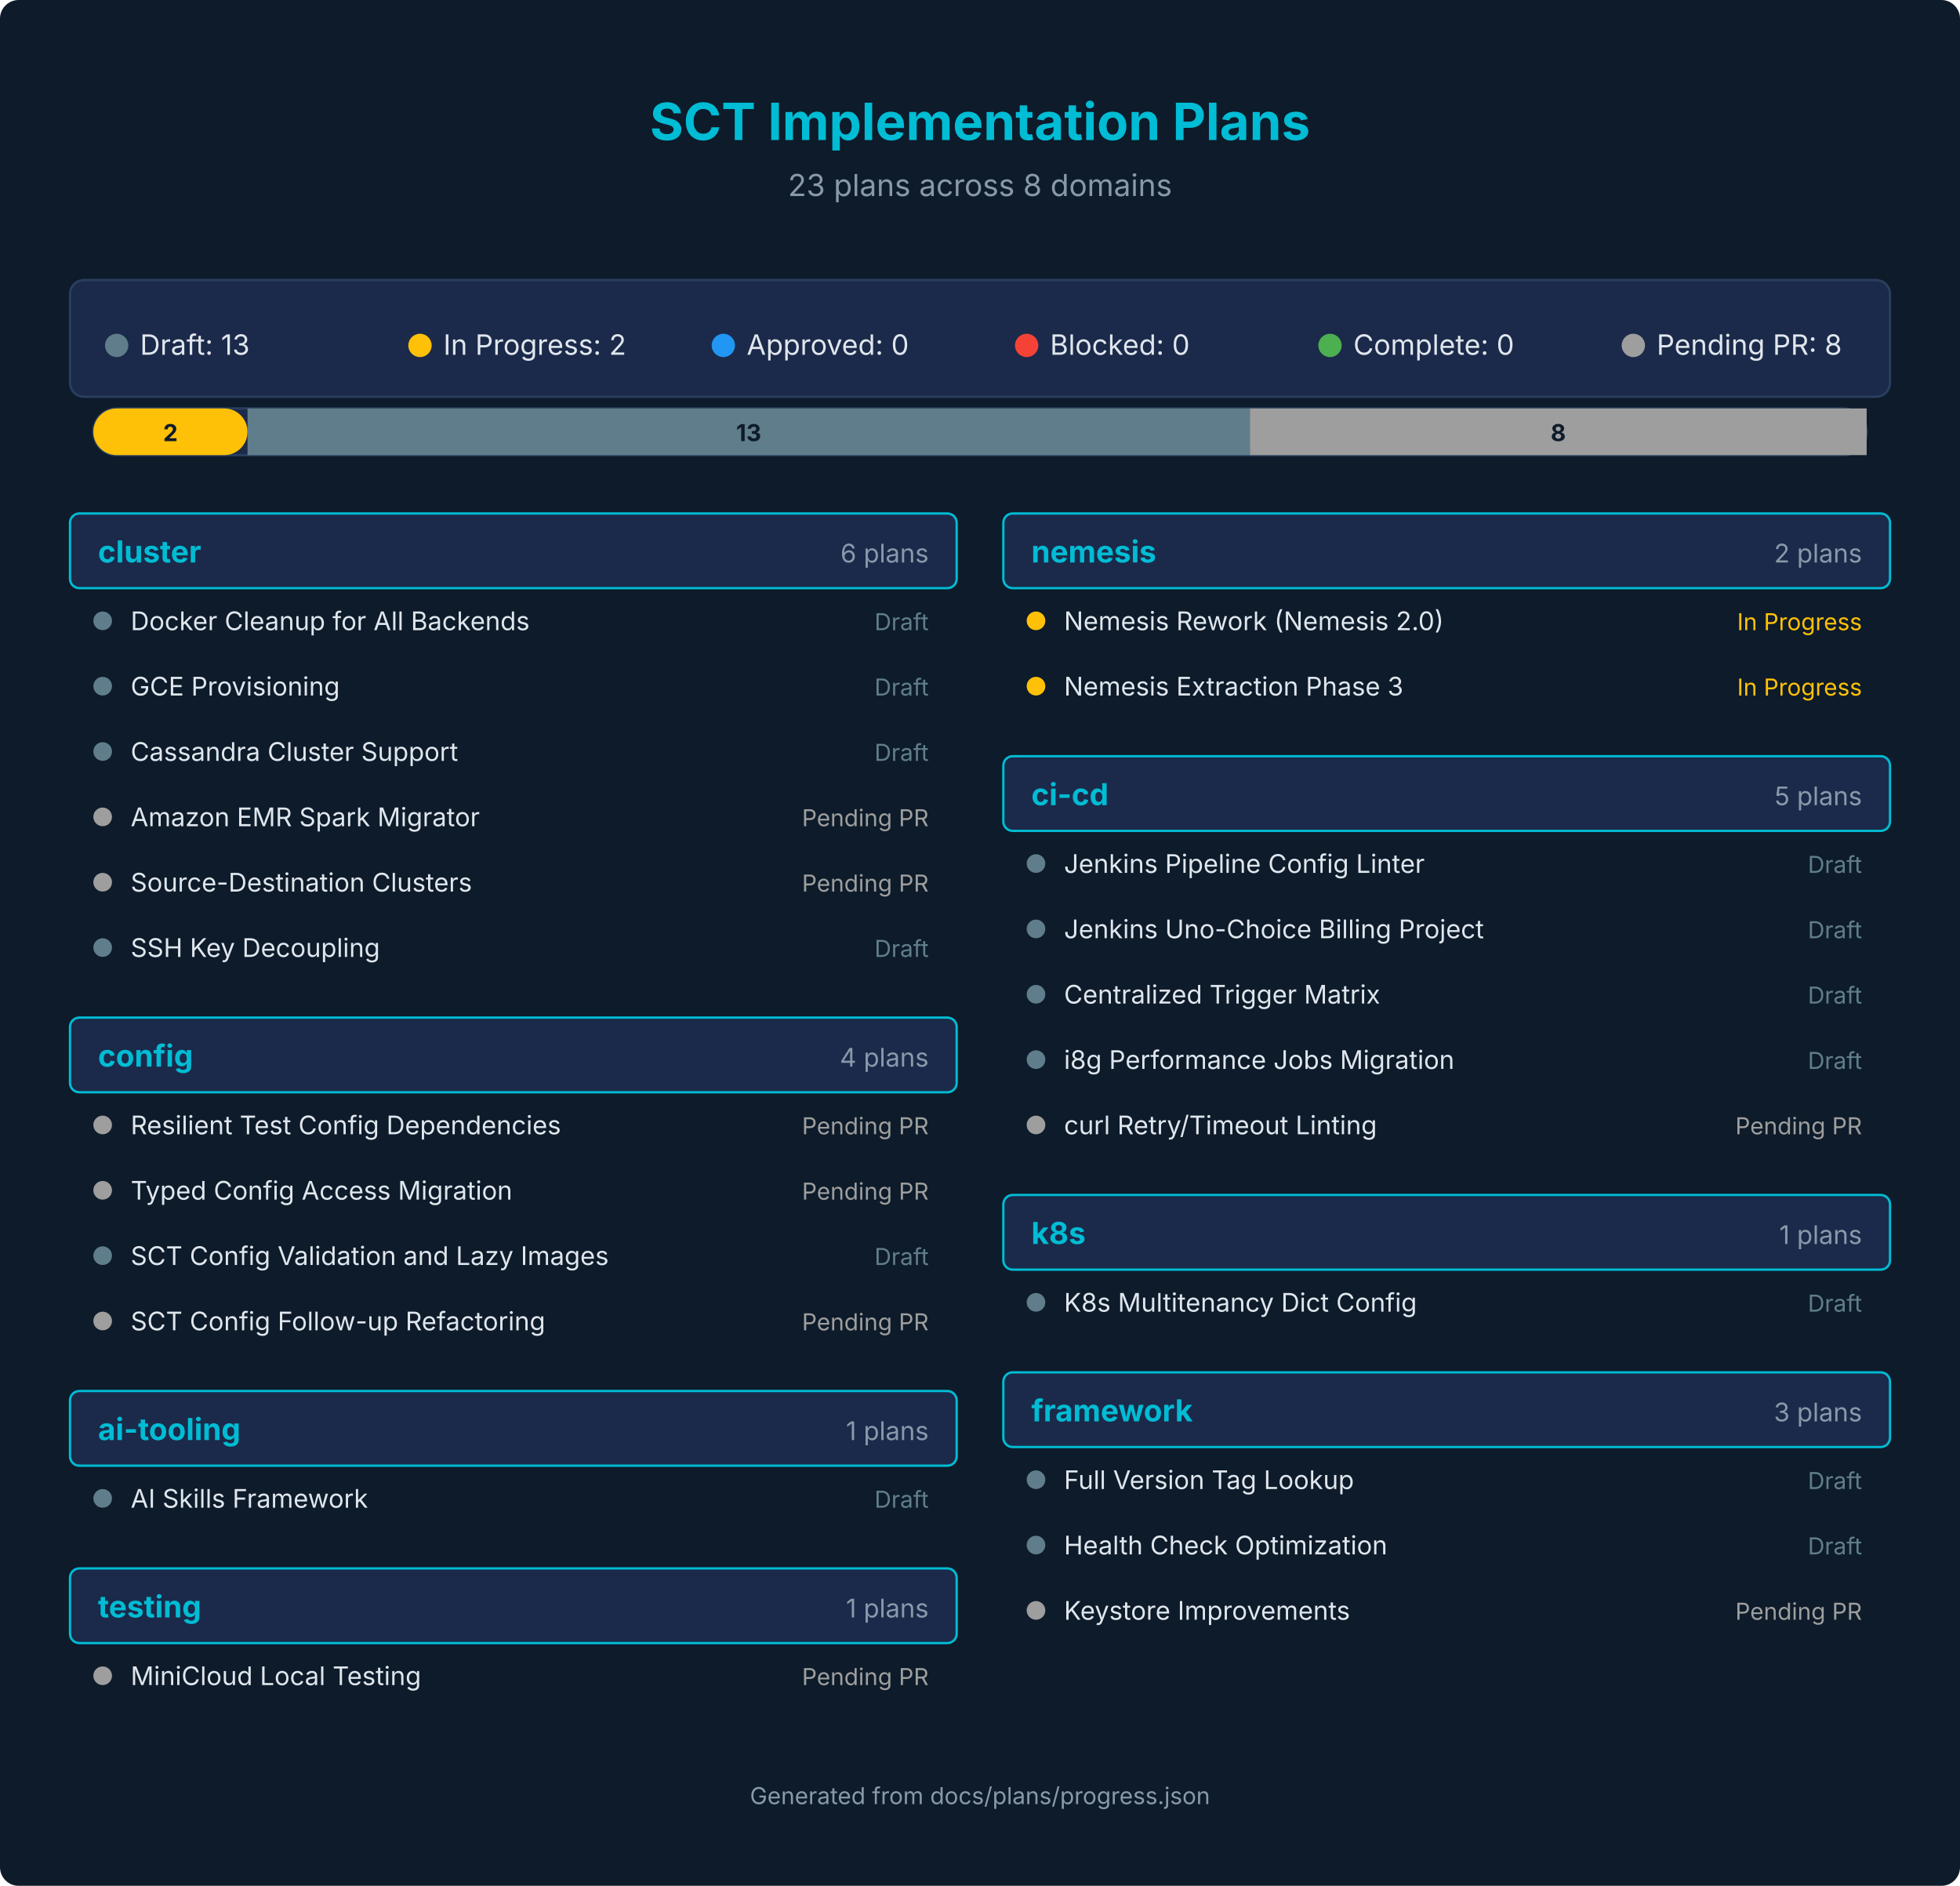
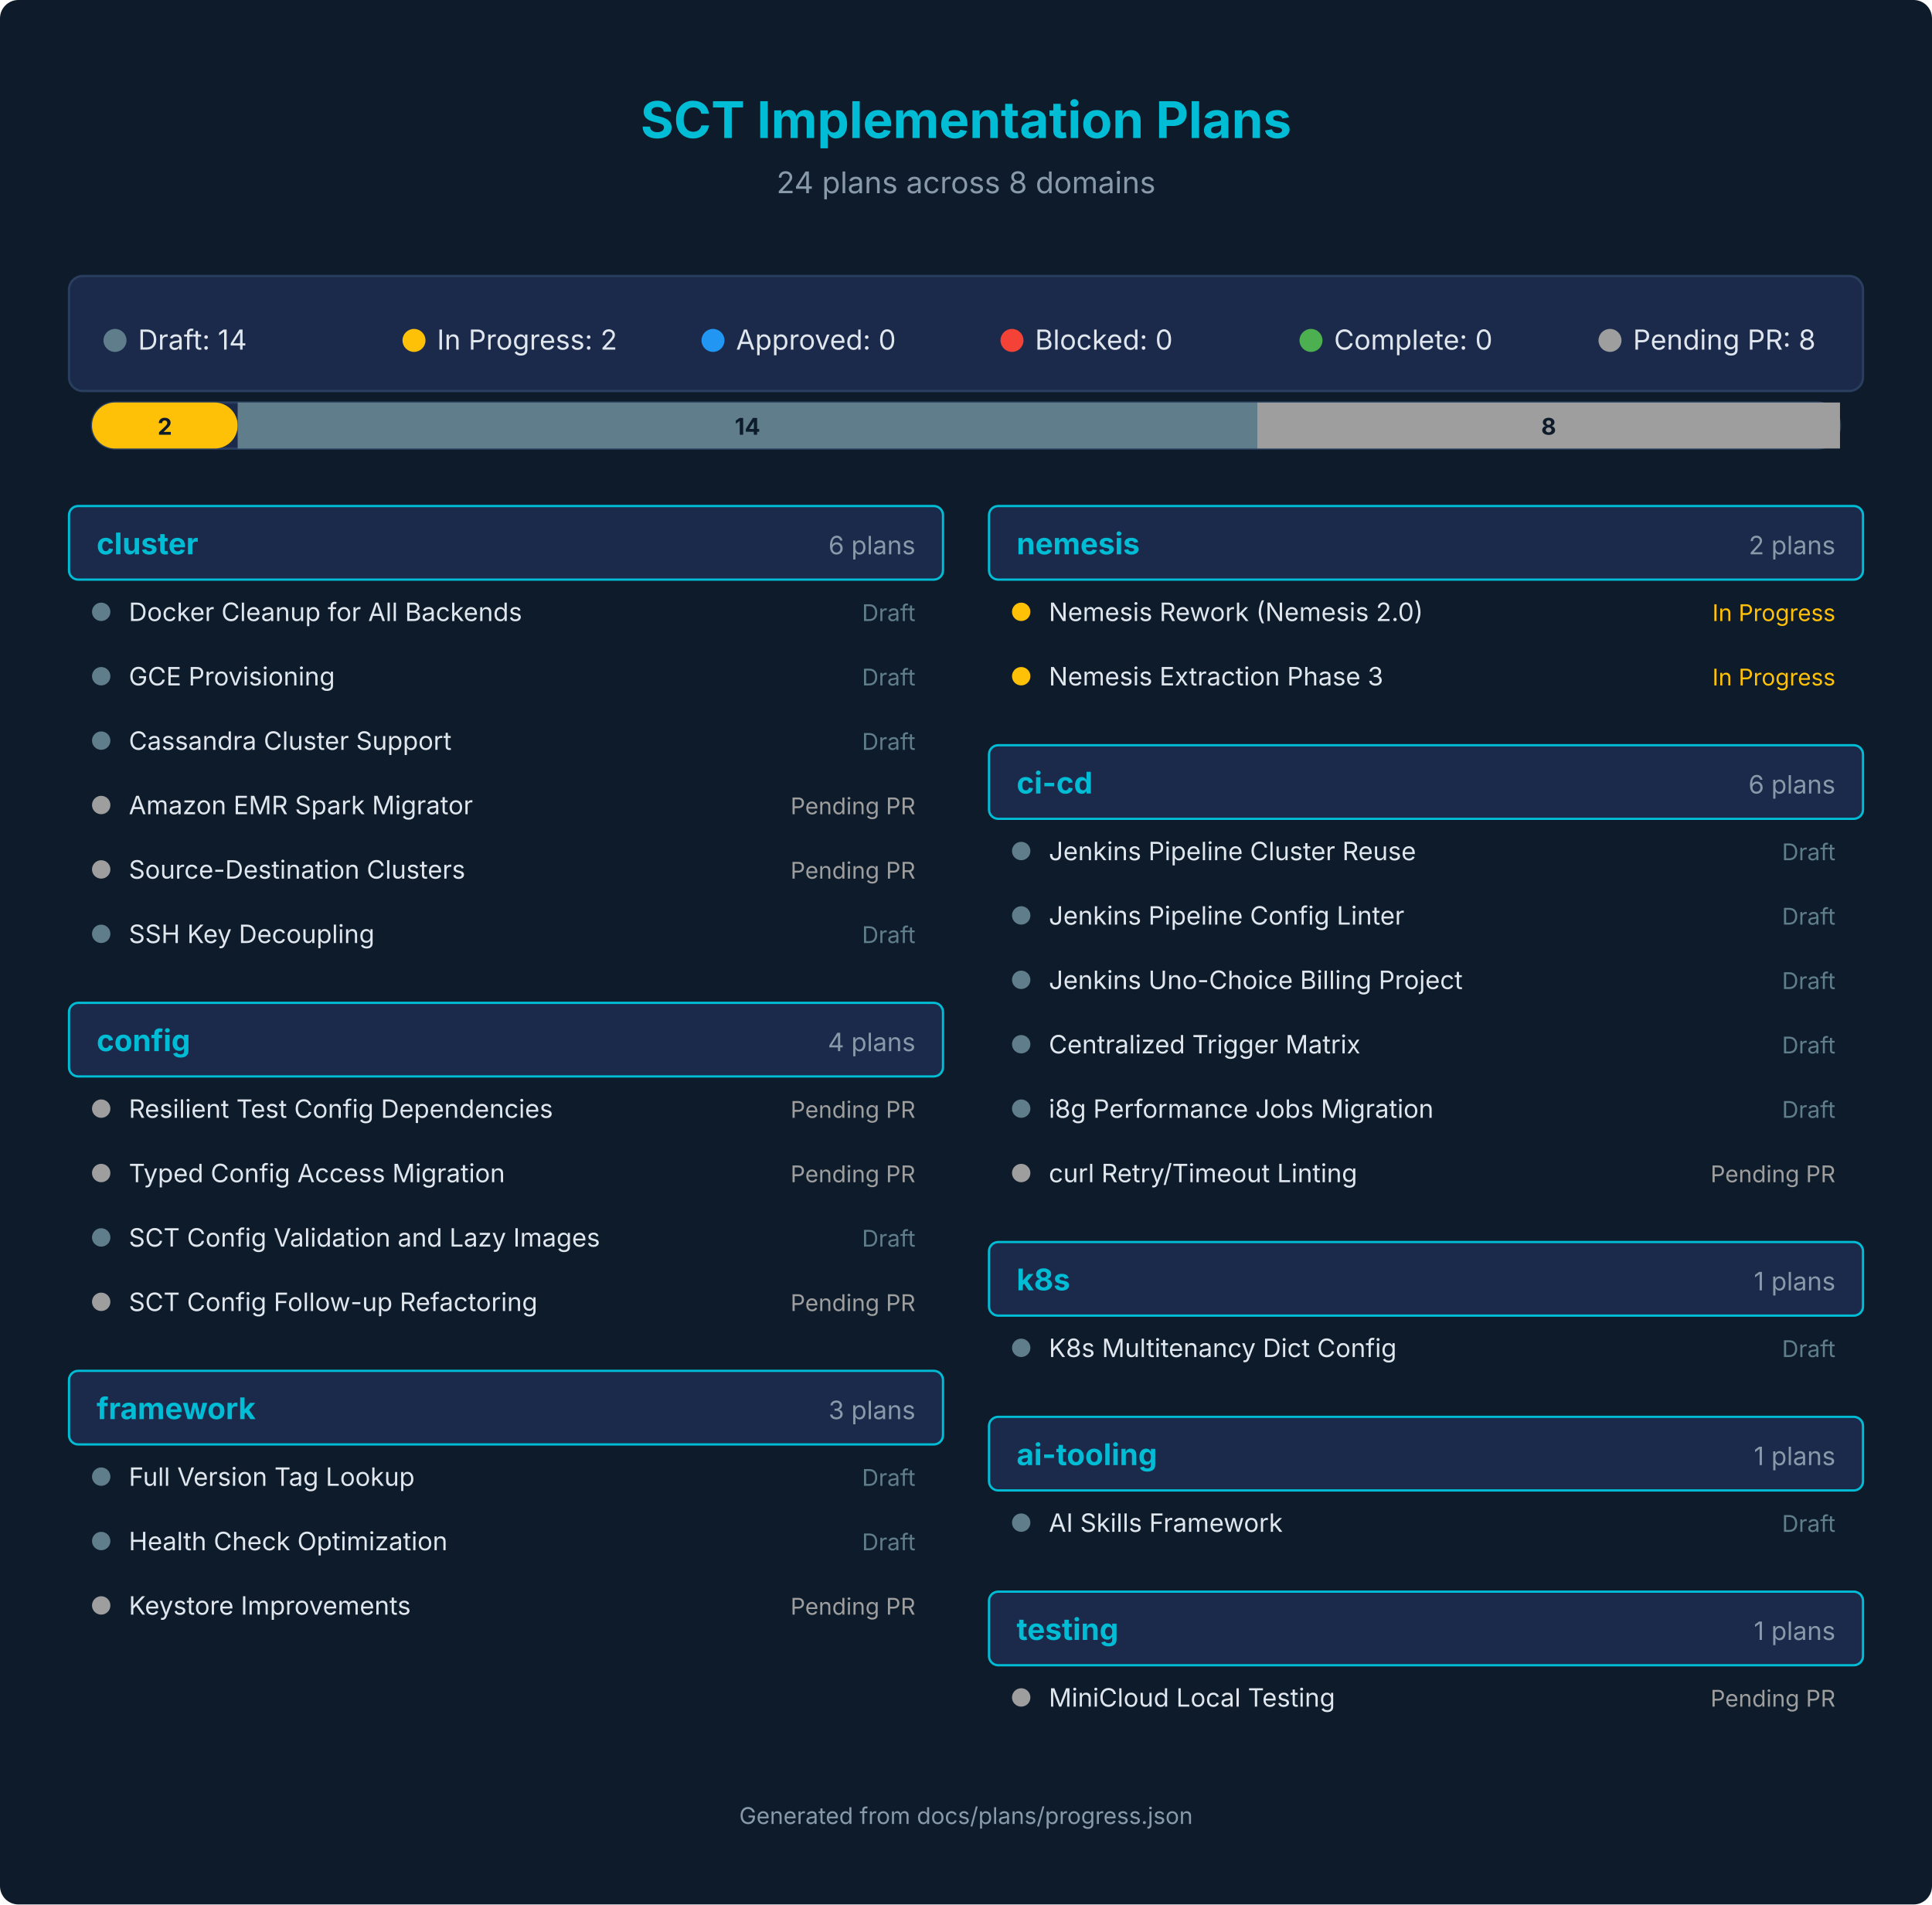
- <svg xmlns="http://www.w3.org/2000/svg" width="840" height="808" viewBox="0 0 840 808">
-   <rect width="840" height="808" fill="#0D1B2A" rx="8" />
+ <svg xmlns="http://www.w3.org/2000/svg" width="840" height="828" viewBox="0 0 840 828">
+   <rect width="840" height="828" fill="#0D1B2A" rx="8" />
  <text x="420" y="60" text-anchor="middle" font-family="system-ui, -apple-system, sans-serif" font-size="22" font-weight="bold" fill="#00BCD4">SCT Implementation Plans</text>
-   <text x="420" y="84" text-anchor="middle" font-family="system-ui, -apple-system, sans-serif" font-size="13" fill="#8899AA">23 plans across 8 domains</text>
+   <text x="420" y="84" text-anchor="middle" font-family="system-ui, -apple-system, sans-serif" font-size="13" fill="#8899AA">24 plans across 8 domains</text>
  <rect x="30" y="120" width="780" height="50" rx="6" fill="#1B2A4A" stroke="#2A3F5F" stroke-width="1" />
  <circle cx="50" cy="148" r="5" fill="#607D8B" />
-   <text x="60" y="152" font-family="system-ui, -apple-system, sans-serif" font-size="12" fill="#E0E6ED">Draft: 13</text>
+   <text x="60" y="152" font-family="system-ui, -apple-system, sans-serif" font-size="12" fill="#E0E6ED">Draft: 14</text>
  <circle cx="180" cy="148" r="5" fill="#FFC107" />
  <text x="190" y="152" font-family="system-ui, -apple-system, sans-serif" font-size="12" fill="#E0E6ED">In Progress: 2</text>
  <circle cx="310" cy="148" r="5" fill="#2196F3" />
  <text x="320" y="152" font-family="system-ui, -apple-system, sans-serif" font-size="12" fill="#E0E6ED">Approved: 0</text>
  <circle cx="440" cy="148" r="5" fill="#F44336" />
  <text x="450" y="152" font-family="system-ui, -apple-system, sans-serif" font-size="12" fill="#E0E6ED">Blocked: 0</text>
  <circle cx="570" cy="148" r="5" fill="#4CAF50" />
  <text x="580" y="152" font-family="system-ui, -apple-system, sans-serif" font-size="12" fill="#E0E6ED">Complete: 0</text>
  <circle cx="700" cy="148" r="5" fill="#9E9E9E" />
  <text x="710" y="152" font-family="system-ui, -apple-system, sans-serif" font-size="12" fill="#E0E6ED">Pending PR: 8</text>
  <rect x="40" y="175" width="760" height="20" rx="10" fill="#1B2A4A" stroke="#2A3F5F" stroke-width="1" />
-   <rect x="40" y="175" width="66.087" height="20" rx="10" fill="#FFC107" />
-   <text x="73.043" y="189" text-anchor="middle" font-family="system-ui, -apple-system, sans-serif" font-size="10" font-weight="bold" fill="#0D1B2A">2</text>
-   <rect x="106.087" y="175" width="429.565" height="20" rx="0" fill="#607D8B" />
-   <text x="320.87" y="189" text-anchor="middle" font-family="system-ui, -apple-system, sans-serif" font-size="10" font-weight="bold" fill="#0D1B2A">13</text>
-   <rect x="535.652" y="175" width="264.348" height="20" rx="0" fill="#9E9E9E" />
-   <text x="667.826" y="189" text-anchor="middle" font-family="system-ui, -apple-system, sans-serif" font-size="10" font-weight="bold" fill="#0D1B2A">8</text>
+   <rect x="40" y="175" width="63.333" height="20" rx="10" fill="#FFC107" />
+   <text x="71.667" y="189" text-anchor="middle" font-family="system-ui, -apple-system, sans-serif" font-size="10" font-weight="bold" fill="#0D1B2A">2</text>
+   <rect x="103.333" y="175" width="443.333" height="20" rx="0" fill="#607D8B" />
+   <text x="325.0" y="189" text-anchor="middle" font-family="system-ui, -apple-system, sans-serif" font-size="10" font-weight="bold" fill="#0D1B2A">14</text>
+   <rect x="546.667" y="175" width="253.333" height="20" rx="0" fill="#9E9E9E" />
+   <text x="673.333" y="189" text-anchor="middle" font-family="system-ui, -apple-system, sans-serif" font-size="10" font-weight="bold" fill="#0D1B2A">8</text>
  <rect x="30" y="220" width="380" height="32" rx="4" fill="#1B2A4A" stroke="#00BCD4" stroke-width="1" />
  <text x="42" y="241" font-family="system-ui, -apple-system, sans-serif" font-size="13" font-weight="bold" fill="#00BCD4">cluster</text>
  <text x="398" y="241" text-anchor="end" font-family="system-ui, -apple-system, sans-serif" font-size="11" fill="#8899AA">6 plans</text>
  <circle cx="44" cy="266" r="4" fill="#607D8B" />
  <text x="56" y="270" font-family="system-ui, -apple-system, sans-serif" font-size="11" fill="#E0E6ED">Docker Cleanup for All Backends</text>
  <text x="398" y="270" text-anchor="end" font-family="system-ui, -apple-system, sans-serif" font-size="10" fill="#607D8B">Draft</text>
  <circle cx="44" cy="294" r="4" fill="#607D8B" />
  <text x="56" y="298" font-family="system-ui, -apple-system, sans-serif" font-size="11" fill="#E0E6ED">GCE Provisioning</text>
  <text x="398" y="298" text-anchor="end" font-family="system-ui, -apple-system, sans-serif" font-size="10" fill="#607D8B">Draft</text>
  <circle cx="44" cy="322" r="4" fill="#607D8B" />
  <text x="56" y="326" font-family="system-ui, -apple-system, sans-serif" font-size="11" fill="#E0E6ED">Cassandra Cluster Support</text>
  <text x="398" y="326" text-anchor="end" font-family="system-ui, -apple-system, sans-serif" font-size="10" fill="#607D8B">Draft</text>
  <circle cx="44" cy="350" r="4" fill="#9E9E9E" />
  <text x="56" y="354" font-family="system-ui, -apple-system, sans-serif" font-size="11" fill="#E0E6ED">Amazon EMR Spark Migrator</text>
  <text x="398" y="354" text-anchor="end" font-family="system-ui, -apple-system, sans-serif" font-size="10" fill="#9E9E9E">Pending PR</text>
  <circle cx="44" cy="378" r="4" fill="#9E9E9E" />
  <text x="56" y="382" font-family="system-ui, -apple-system, sans-serif" font-size="11" fill="#E0E6ED">Source-Destination Clusters</text>
  <text x="398" y="382" text-anchor="end" font-family="system-ui, -apple-system, sans-serif" font-size="10" fill="#9E9E9E">Pending PR</text>
  <circle cx="44" cy="406" r="4" fill="#607D8B" />
  <text x="56" y="410" font-family="system-ui, -apple-system, sans-serif" font-size="11" fill="#E0E6ED">SSH Key Decoupling</text>
  <text x="398" y="410" text-anchor="end" font-family="system-ui, -apple-system, sans-serif" font-size="10" fill="#607D8B">Draft</text>
  <rect x="30" y="436" width="380" height="32" rx="4" fill="#1B2A4A" stroke="#00BCD4" stroke-width="1" />
  <text x="42" y="457" font-family="system-ui, -apple-system, sans-serif" font-size="13" font-weight="bold" fill="#00BCD4">config</text>
  <text x="398" y="457" text-anchor="end" font-family="system-ui, -apple-system, sans-serif" font-size="11" fill="#8899AA">4 plans</text>
  <circle cx="44" cy="482" r="4" fill="#9E9E9E" />
  <text x="56" y="486" font-family="system-ui, -apple-system, sans-serif" font-size="11" fill="#E0E6ED">Resilient Test Config Dependencies</text>
  <text x="398" y="486" text-anchor="end" font-family="system-ui, -apple-system, sans-serif" font-size="10" fill="#9E9E9E">Pending PR</text>
  <circle cx="44" cy="510" r="4" fill="#9E9E9E" />
  <text x="56" y="514" font-family="system-ui, -apple-system, sans-serif" font-size="11" fill="#E0E6ED">Typed Config Access Migration</text>
  <text x="398" y="514" text-anchor="end" font-family="system-ui, -apple-system, sans-serif" font-size="10" fill="#9E9E9E">Pending PR</text>
  <circle cx="44" cy="538" r="4" fill="#607D8B" />
  <text x="56" y="542" font-family="system-ui, -apple-system, sans-serif" font-size="11" fill="#E0E6ED">SCT Config Validation and Lazy Images</text>
  <text x="398" y="542" text-anchor="end" font-family="system-ui, -apple-system, sans-serif" font-size="10" fill="#607D8B">Draft</text>
  <circle cx="44" cy="566" r="4" fill="#9E9E9E" />
  <text x="56" y="570" font-family="system-ui, -apple-system, sans-serif" font-size="11" fill="#E0E6ED">SCT Config Follow-up Refactoring</text>
  <text x="398" y="570" text-anchor="end" font-family="system-ui, -apple-system, sans-serif" font-size="10" fill="#9E9E9E">Pending PR</text>
  <rect x="30" y="596" width="380" height="32" rx="4" fill="#1B2A4A" stroke="#00BCD4" stroke-width="1" />
-   <text x="42" y="617" font-family="system-ui, -apple-system, sans-serif" font-size="13" font-weight="bold" fill="#00BCD4">ai-tooling</text>
-   <text x="398" y="617" text-anchor="end" font-family="system-ui, -apple-system, sans-serif" font-size="11" fill="#8899AA">1 plans</text>
+   <text x="42" y="617" font-family="system-ui, -apple-system, sans-serif" font-size="13" font-weight="bold" fill="#00BCD4">framework</text>
+   <text x="398" y="617" text-anchor="end" font-family="system-ui, -apple-system, sans-serif" font-size="11" fill="#8899AA">3 plans</text>
  <circle cx="44" cy="642" r="4" fill="#607D8B" />
-   <text x="56" y="646" font-family="system-ui, -apple-system, sans-serif" font-size="11" fill="#E0E6ED">AI Skills Framework</text>
+   <text x="56" y="646" font-family="system-ui, -apple-system, sans-serif" font-size="11" fill="#E0E6ED">Full Version Tag Lookup</text>
  <text x="398" y="646" text-anchor="end" font-family="system-ui, -apple-system, sans-serif" font-size="10" fill="#607D8B">Draft</text>
-   <rect x="30" y="672" width="380" height="32" rx="4" fill="#1B2A4A" stroke="#00BCD4" stroke-width="1" />
-   <text x="42" y="693" font-family="system-ui, -apple-system, sans-serif" font-size="13" font-weight="bold" fill="#00BCD4">testing</text>
-   <text x="398" y="693" text-anchor="end" font-family="system-ui, -apple-system, sans-serif" font-size="11" fill="#8899AA">1 plans</text>
-   <circle cx="44" cy="718" r="4" fill="#9E9E9E" />
-   <text x="56" y="722" font-family="system-ui, -apple-system, sans-serif" font-size="11" fill="#E0E6ED">MiniCloud Local Testing</text>
-   <text x="398" y="722" text-anchor="end" font-family="system-ui, -apple-system, sans-serif" font-size="10" fill="#9E9E9E">Pending PR</text>
+   <circle cx="44" cy="670" r="4" fill="#607D8B" />
+   <text x="56" y="674" font-family="system-ui, -apple-system, sans-serif" font-size="11" fill="#E0E6ED">Health Check Optimization</text>
+   <text x="398" y="674" text-anchor="end" font-family="system-ui, -apple-system, sans-serif" font-size="10" fill="#607D8B">Draft</text>
+   <circle cx="44" cy="698" r="4" fill="#9E9E9E" />
+   <text x="56" y="702" font-family="system-ui, -apple-system, sans-serif" font-size="11" fill="#E0E6ED">Keystore Improvements</text>
+   <text x="398" y="702" text-anchor="end" font-family="system-ui, -apple-system, sans-serif" font-size="10" fill="#9E9E9E">Pending PR</text>
  <rect x="430" y="220" width="380" height="32" rx="4" fill="#1B2A4A" stroke="#00BCD4" stroke-width="1" />
  <text x="442" y="241" font-family="system-ui, -apple-system, sans-serif" font-size="13" font-weight="bold" fill="#00BCD4">nemesis</text>
  <text x="798" y="241" text-anchor="end" font-family="system-ui, -apple-system, sans-serif" font-size="11" fill="#8899AA">2 plans</text>
  <circle cx="444" cy="266" r="4" fill="#FFC107" />
  <text x="456" y="270" font-family="system-ui, -apple-system, sans-serif" font-size="11" fill="#E0E6ED">Nemesis Rework (Nemesis 2.0)</text>
  <text x="798" y="270" text-anchor="end" font-family="system-ui, -apple-system, sans-serif" font-size="10" fill="#FFC107">In Progress</text>
  <circle cx="444" cy="294" r="4" fill="#FFC107" />
  <text x="456" y="298" font-family="system-ui, -apple-system, sans-serif" font-size="11" fill="#E0E6ED">Nemesis Extraction Phase 3</text>
  <text x="798" y="298" text-anchor="end" font-family="system-ui, -apple-system, sans-serif" font-size="10" fill="#FFC107">In Progress</text>
  <rect x="430" y="324" width="380" height="32" rx="4" fill="#1B2A4A" stroke="#00BCD4" stroke-width="1" />
  <text x="442" y="345" font-family="system-ui, -apple-system, sans-serif" font-size="13" font-weight="bold" fill="#00BCD4">ci-cd</text>
-   <text x="798" y="345" text-anchor="end" font-family="system-ui, -apple-system, sans-serif" font-size="11" fill="#8899AA">5 plans</text>
+   <text x="798" y="345" text-anchor="end" font-family="system-ui, -apple-system, sans-serif" font-size="11" fill="#8899AA">6 plans</text>
  <circle cx="444" cy="370" r="4" fill="#607D8B" />
-   <text x="456" y="374" font-family="system-ui, -apple-system, sans-serif" font-size="11" fill="#E0E6ED">Jenkins Pipeline Config Linter</text>
+   <text x="456" y="374" font-family="system-ui, -apple-system, sans-serif" font-size="11" fill="#E0E6ED">Jenkins Pipeline Cluster Reuse</text>
  <text x="798" y="374" text-anchor="end" font-family="system-ui, -apple-system, sans-serif" font-size="10" fill="#607D8B">Draft</text>
  <circle cx="444" cy="398" r="4" fill="#607D8B" />
-   <text x="456" y="402" font-family="system-ui, -apple-system, sans-serif" font-size="11" fill="#E0E6ED">Jenkins Uno-Choice Billing Project</text>
+   <text x="456" y="402" font-family="system-ui, -apple-system, sans-serif" font-size="11" fill="#E0E6ED">Jenkins Pipeline Config Linter</text>
  <text x="798" y="402" text-anchor="end" font-family="system-ui, -apple-system, sans-serif" font-size="10" fill="#607D8B">Draft</text>
  <circle cx="444" cy="426" r="4" fill="#607D8B" />
-   <text x="456" y="430" font-family="system-ui, -apple-system, sans-serif" font-size="11" fill="#E0E6ED">Centralized Trigger Matrix</text>
+   <text x="456" y="430" font-family="system-ui, -apple-system, sans-serif" font-size="11" fill="#E0E6ED">Jenkins Uno-Choice Billing Project</text>
  <text x="798" y="430" text-anchor="end" font-family="system-ui, -apple-system, sans-serif" font-size="10" fill="#607D8B">Draft</text>
  <circle cx="444" cy="454" r="4" fill="#607D8B" />
-   <text x="456" y="458" font-family="system-ui, -apple-system, sans-serif" font-size="11" fill="#E0E6ED">i8g Performance Jobs Migration</text>
+   <text x="456" y="458" font-family="system-ui, -apple-system, sans-serif" font-size="11" fill="#E0E6ED">Centralized Trigger Matrix</text>
  <text x="798" y="458" text-anchor="end" font-family="system-ui, -apple-system, sans-serif" font-size="10" fill="#607D8B">Draft</text>
-   <circle cx="444" cy="482" r="4" fill="#9E9E9E" />
-   <text x="456" y="486" font-family="system-ui, -apple-system, sans-serif" font-size="11" fill="#E0E6ED">curl Retry/Timeout Linting</text>
-   <text x="798" y="486" text-anchor="end" font-family="system-ui, -apple-system, sans-serif" font-size="10" fill="#9E9E9E">Pending PR</text>
-   <rect x="430" y="512" width="380" height="32" rx="4" fill="#1B2A4A" stroke="#00BCD4" stroke-width="1" />
-   <text x="442" y="533" font-family="system-ui, -apple-system, sans-serif" font-size="13" font-weight="bold" fill="#00BCD4">k8s</text>
-   <text x="798" y="533" text-anchor="end" font-family="system-ui, -apple-system, sans-serif" font-size="11" fill="#8899AA">1 plans</text>
-   <circle cx="444" cy="558" r="4" fill="#607D8B" />
-   <text x="456" y="562" font-family="system-ui, -apple-system, sans-serif" font-size="11" fill="#E0E6ED">K8s Multitenancy Dict Config</text>
-   <text x="798" y="562" text-anchor="end" font-family="system-ui, -apple-system, sans-serif" font-size="10" fill="#607D8B">Draft</text>
-   <rect x="430" y="588" width="380" height="32" rx="4" fill="#1B2A4A" stroke="#00BCD4" stroke-width="1" />
-   <text x="442" y="609" font-family="system-ui, -apple-system, sans-serif" font-size="13" font-weight="bold" fill="#00BCD4">framework</text>
-   <text x="798" y="609" text-anchor="end" font-family="system-ui, -apple-system, sans-serif" font-size="11" fill="#8899AA">3 plans</text>
-   <circle cx="444" cy="634" r="4" fill="#607D8B" />
-   <text x="456" y="638" font-family="system-ui, -apple-system, sans-serif" font-size="11" fill="#E0E6ED">Full Version Tag Lookup</text>
-   <text x="798" y="638" text-anchor="end" font-family="system-ui, -apple-system, sans-serif" font-size="10" fill="#607D8B">Draft</text>
+   <circle cx="444" cy="482" r="4" fill="#607D8B" />
+   <text x="456" y="486" font-family="system-ui, -apple-system, sans-serif" font-size="11" fill="#E0E6ED">i8g Performance Jobs Migration</text>
+   <text x="798" y="486" text-anchor="end" font-family="system-ui, -apple-system, sans-serif" font-size="10" fill="#607D8B">Draft</text>
+   <circle cx="444" cy="510" r="4" fill="#9E9E9E" />
+   <text x="456" y="514" font-family="system-ui, -apple-system, sans-serif" font-size="11" fill="#E0E6ED">curl Retry/Timeout Linting</text>
+   <text x="798" y="514" text-anchor="end" font-family="system-ui, -apple-system, sans-serif" font-size="10" fill="#9E9E9E">Pending PR</text>
+   <rect x="430" y="540" width="380" height="32" rx="4" fill="#1B2A4A" stroke="#00BCD4" stroke-width="1" />
+   <text x="442" y="561" font-family="system-ui, -apple-system, sans-serif" font-size="13" font-weight="bold" fill="#00BCD4">k8s</text>
+   <text x="798" y="561" text-anchor="end" font-family="system-ui, -apple-system, sans-serif" font-size="11" fill="#8899AA">1 plans</text>
+   <circle cx="444" cy="586" r="4" fill="#607D8B" />
+   <text x="456" y="590" font-family="system-ui, -apple-system, sans-serif" font-size="11" fill="#E0E6ED">K8s Multitenancy Dict Config</text>
+   <text x="798" y="590" text-anchor="end" font-family="system-ui, -apple-system, sans-serif" font-size="10" fill="#607D8B">Draft</text>
+   <rect x="430" y="616" width="380" height="32" rx="4" fill="#1B2A4A" stroke="#00BCD4" stroke-width="1" />
+   <text x="442" y="637" font-family="system-ui, -apple-system, sans-serif" font-size="13" font-weight="bold" fill="#00BCD4">ai-tooling</text>
+   <text x="798" y="637" text-anchor="end" font-family="system-ui, -apple-system, sans-serif" font-size="11" fill="#8899AA">1 plans</text>
  <circle cx="444" cy="662" r="4" fill="#607D8B" />
-   <text x="456" y="666" font-family="system-ui, -apple-system, sans-serif" font-size="11" fill="#E0E6ED">Health Check Optimization</text>
+   <text x="456" y="666" font-family="system-ui, -apple-system, sans-serif" font-size="11" fill="#E0E6ED">AI Skills Framework</text>
  <text x="798" y="666" text-anchor="end" font-family="system-ui, -apple-system, sans-serif" font-size="10" fill="#607D8B">Draft</text>
-   <circle cx="444" cy="690" r="4" fill="#9E9E9E" />
-   <text x="456" y="694" font-family="system-ui, -apple-system, sans-serif" font-size="11" fill="#E0E6ED">Keystore Improvements</text>
-   <text x="798" y="694" text-anchor="end" font-family="system-ui, -apple-system, sans-serif" font-size="10" fill="#9E9E9E">Pending PR</text>
-   <text x="420" y="773" text-anchor="middle" font-family="system-ui, -apple-system, sans-serif" font-size="10" fill="#8899AA">Generated from docs/plans/progress.json</text>
+   <rect x="430" y="692" width="380" height="32" rx="4" fill="#1B2A4A" stroke="#00BCD4" stroke-width="1" />
+   <text x="442" y="713" font-family="system-ui, -apple-system, sans-serif" font-size="13" font-weight="bold" fill="#00BCD4">testing</text>
+   <text x="798" y="713" text-anchor="end" font-family="system-ui, -apple-system, sans-serif" font-size="11" fill="#8899AA">1 plans</text>
+   <circle cx="444" cy="738" r="4" fill="#9E9E9E" />
+   <text x="456" y="742" font-family="system-ui, -apple-system, sans-serif" font-size="11" fill="#E0E6ED">MiniCloud Local Testing</text>
+   <text x="798" y="742" text-anchor="end" font-family="system-ui, -apple-system, sans-serif" font-size="10" fill="#9E9E9E">Pending PR</text>
+   <text x="420" y="793" text-anchor="middle" font-family="system-ui, -apple-system, sans-serif" font-size="10" fill="#8899AA">Generated from docs/plans/progress.json</text>
</svg>
